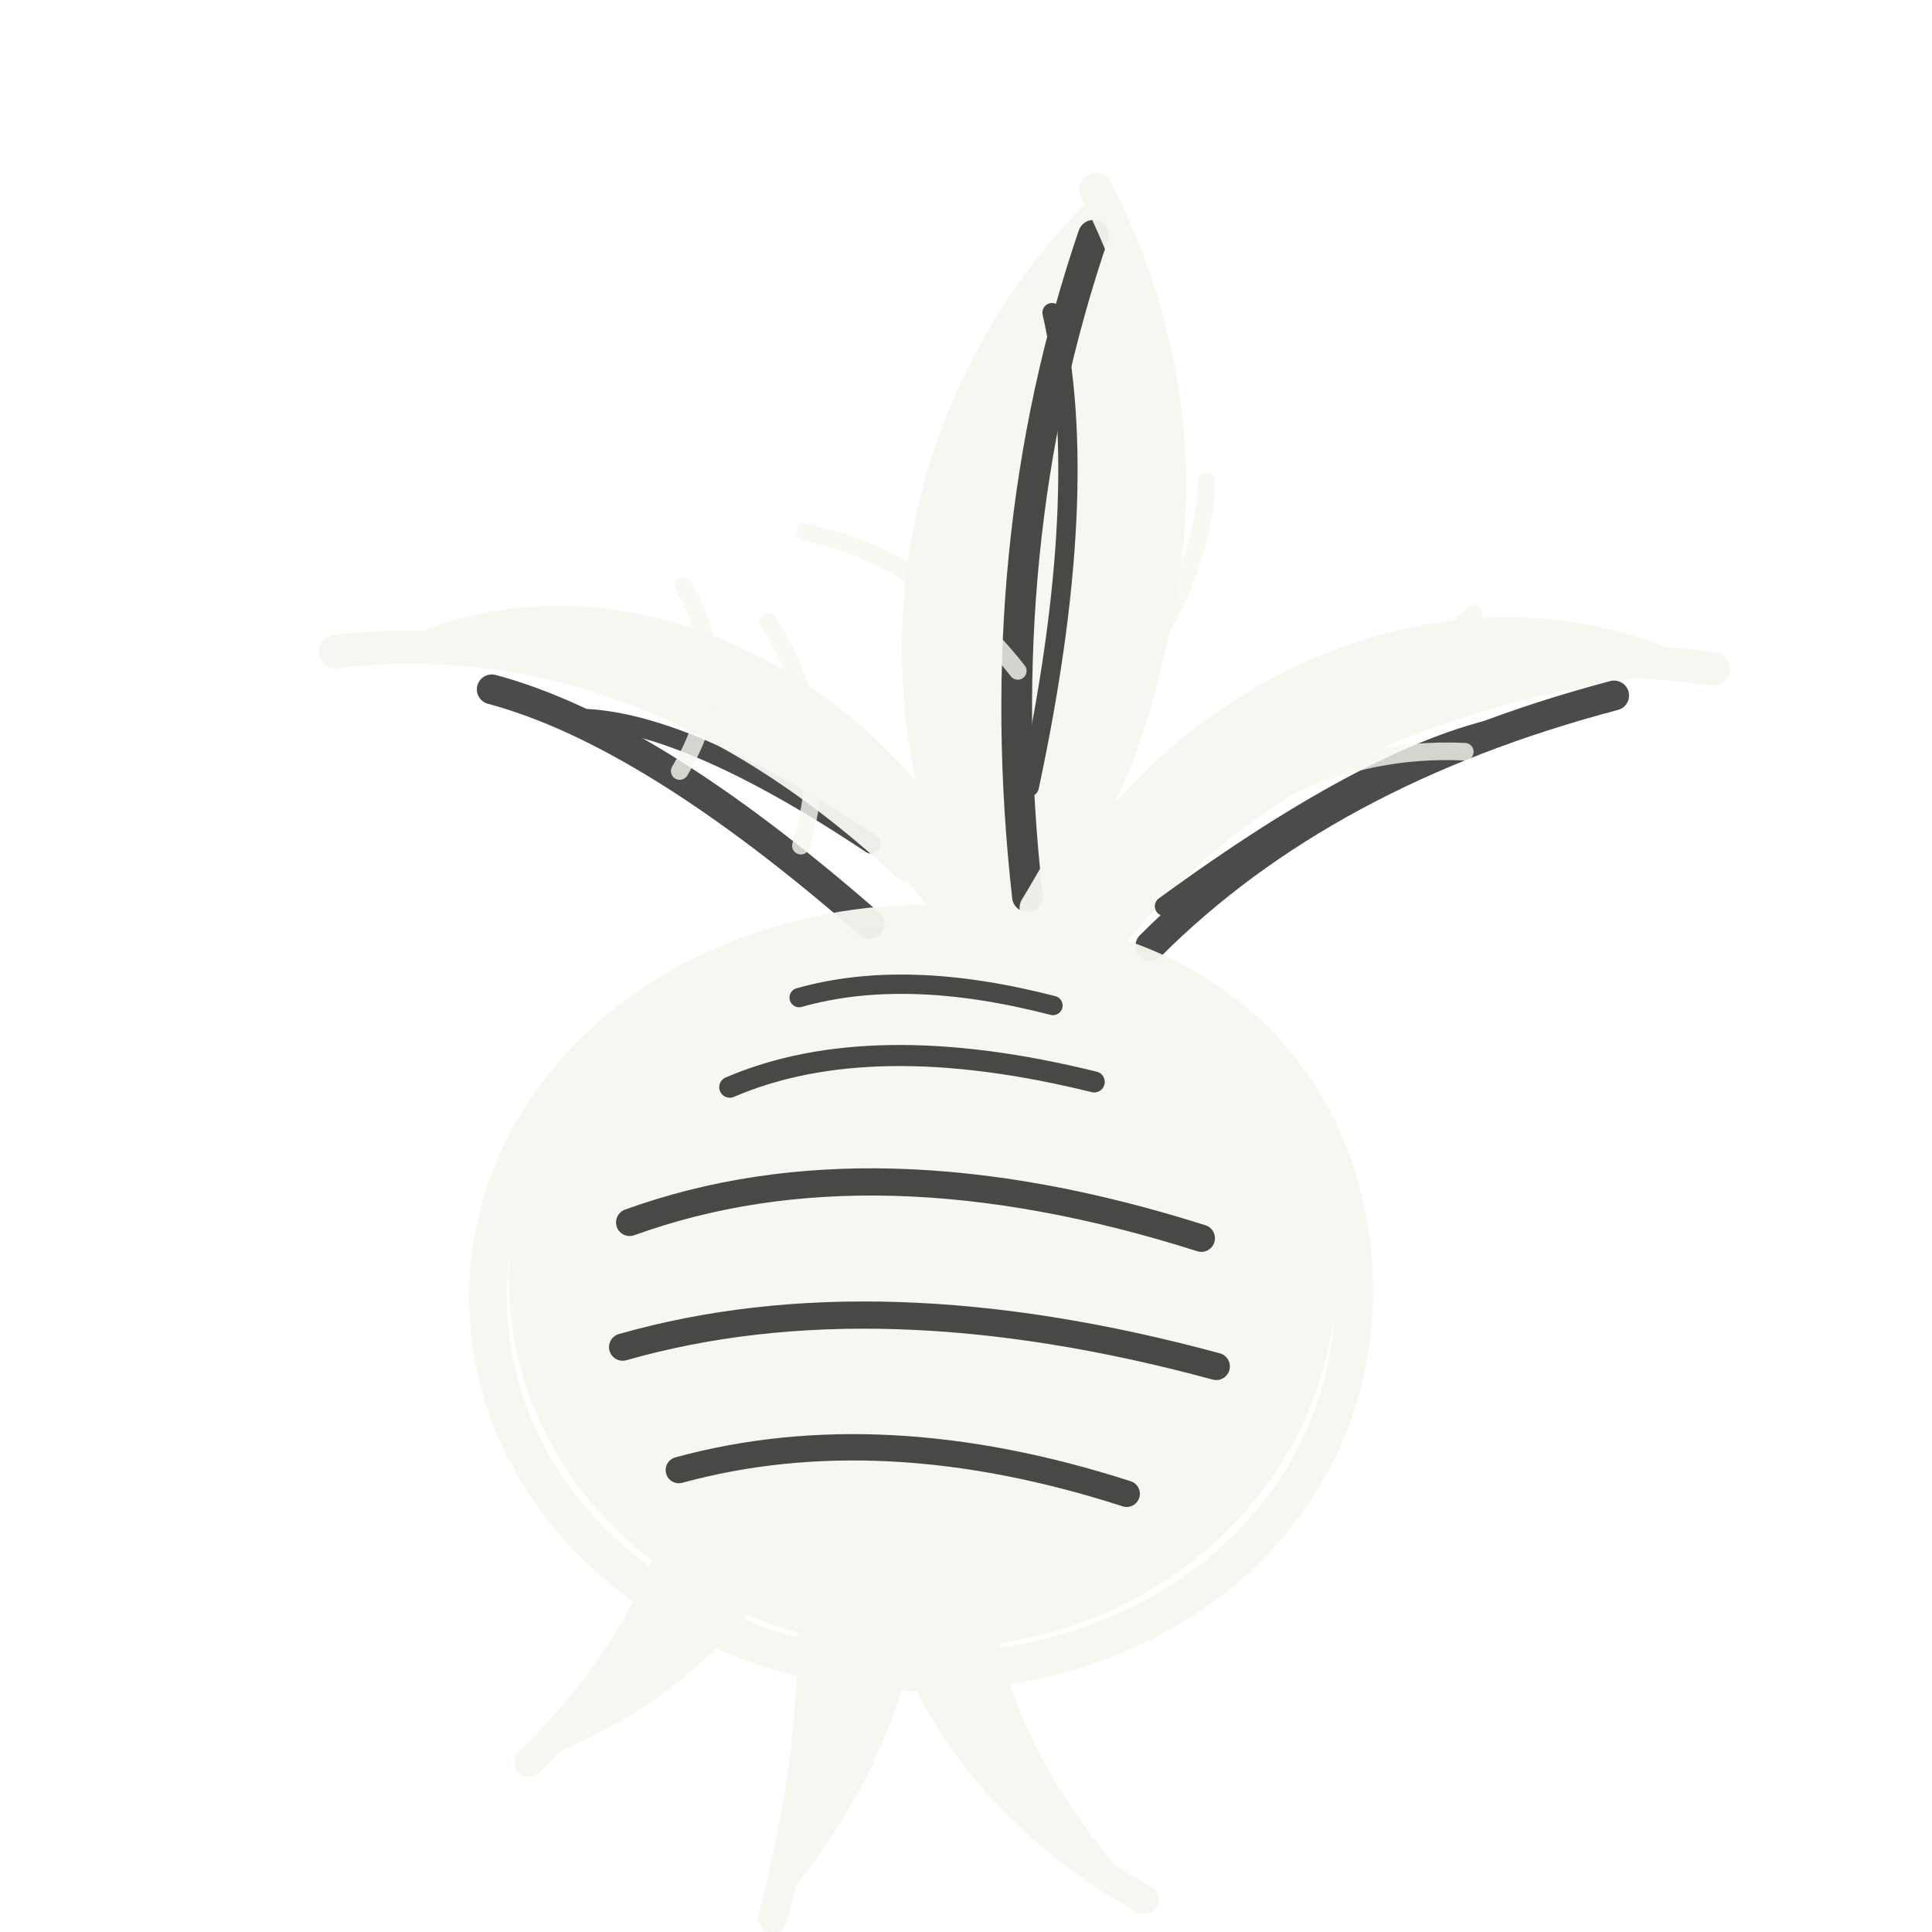
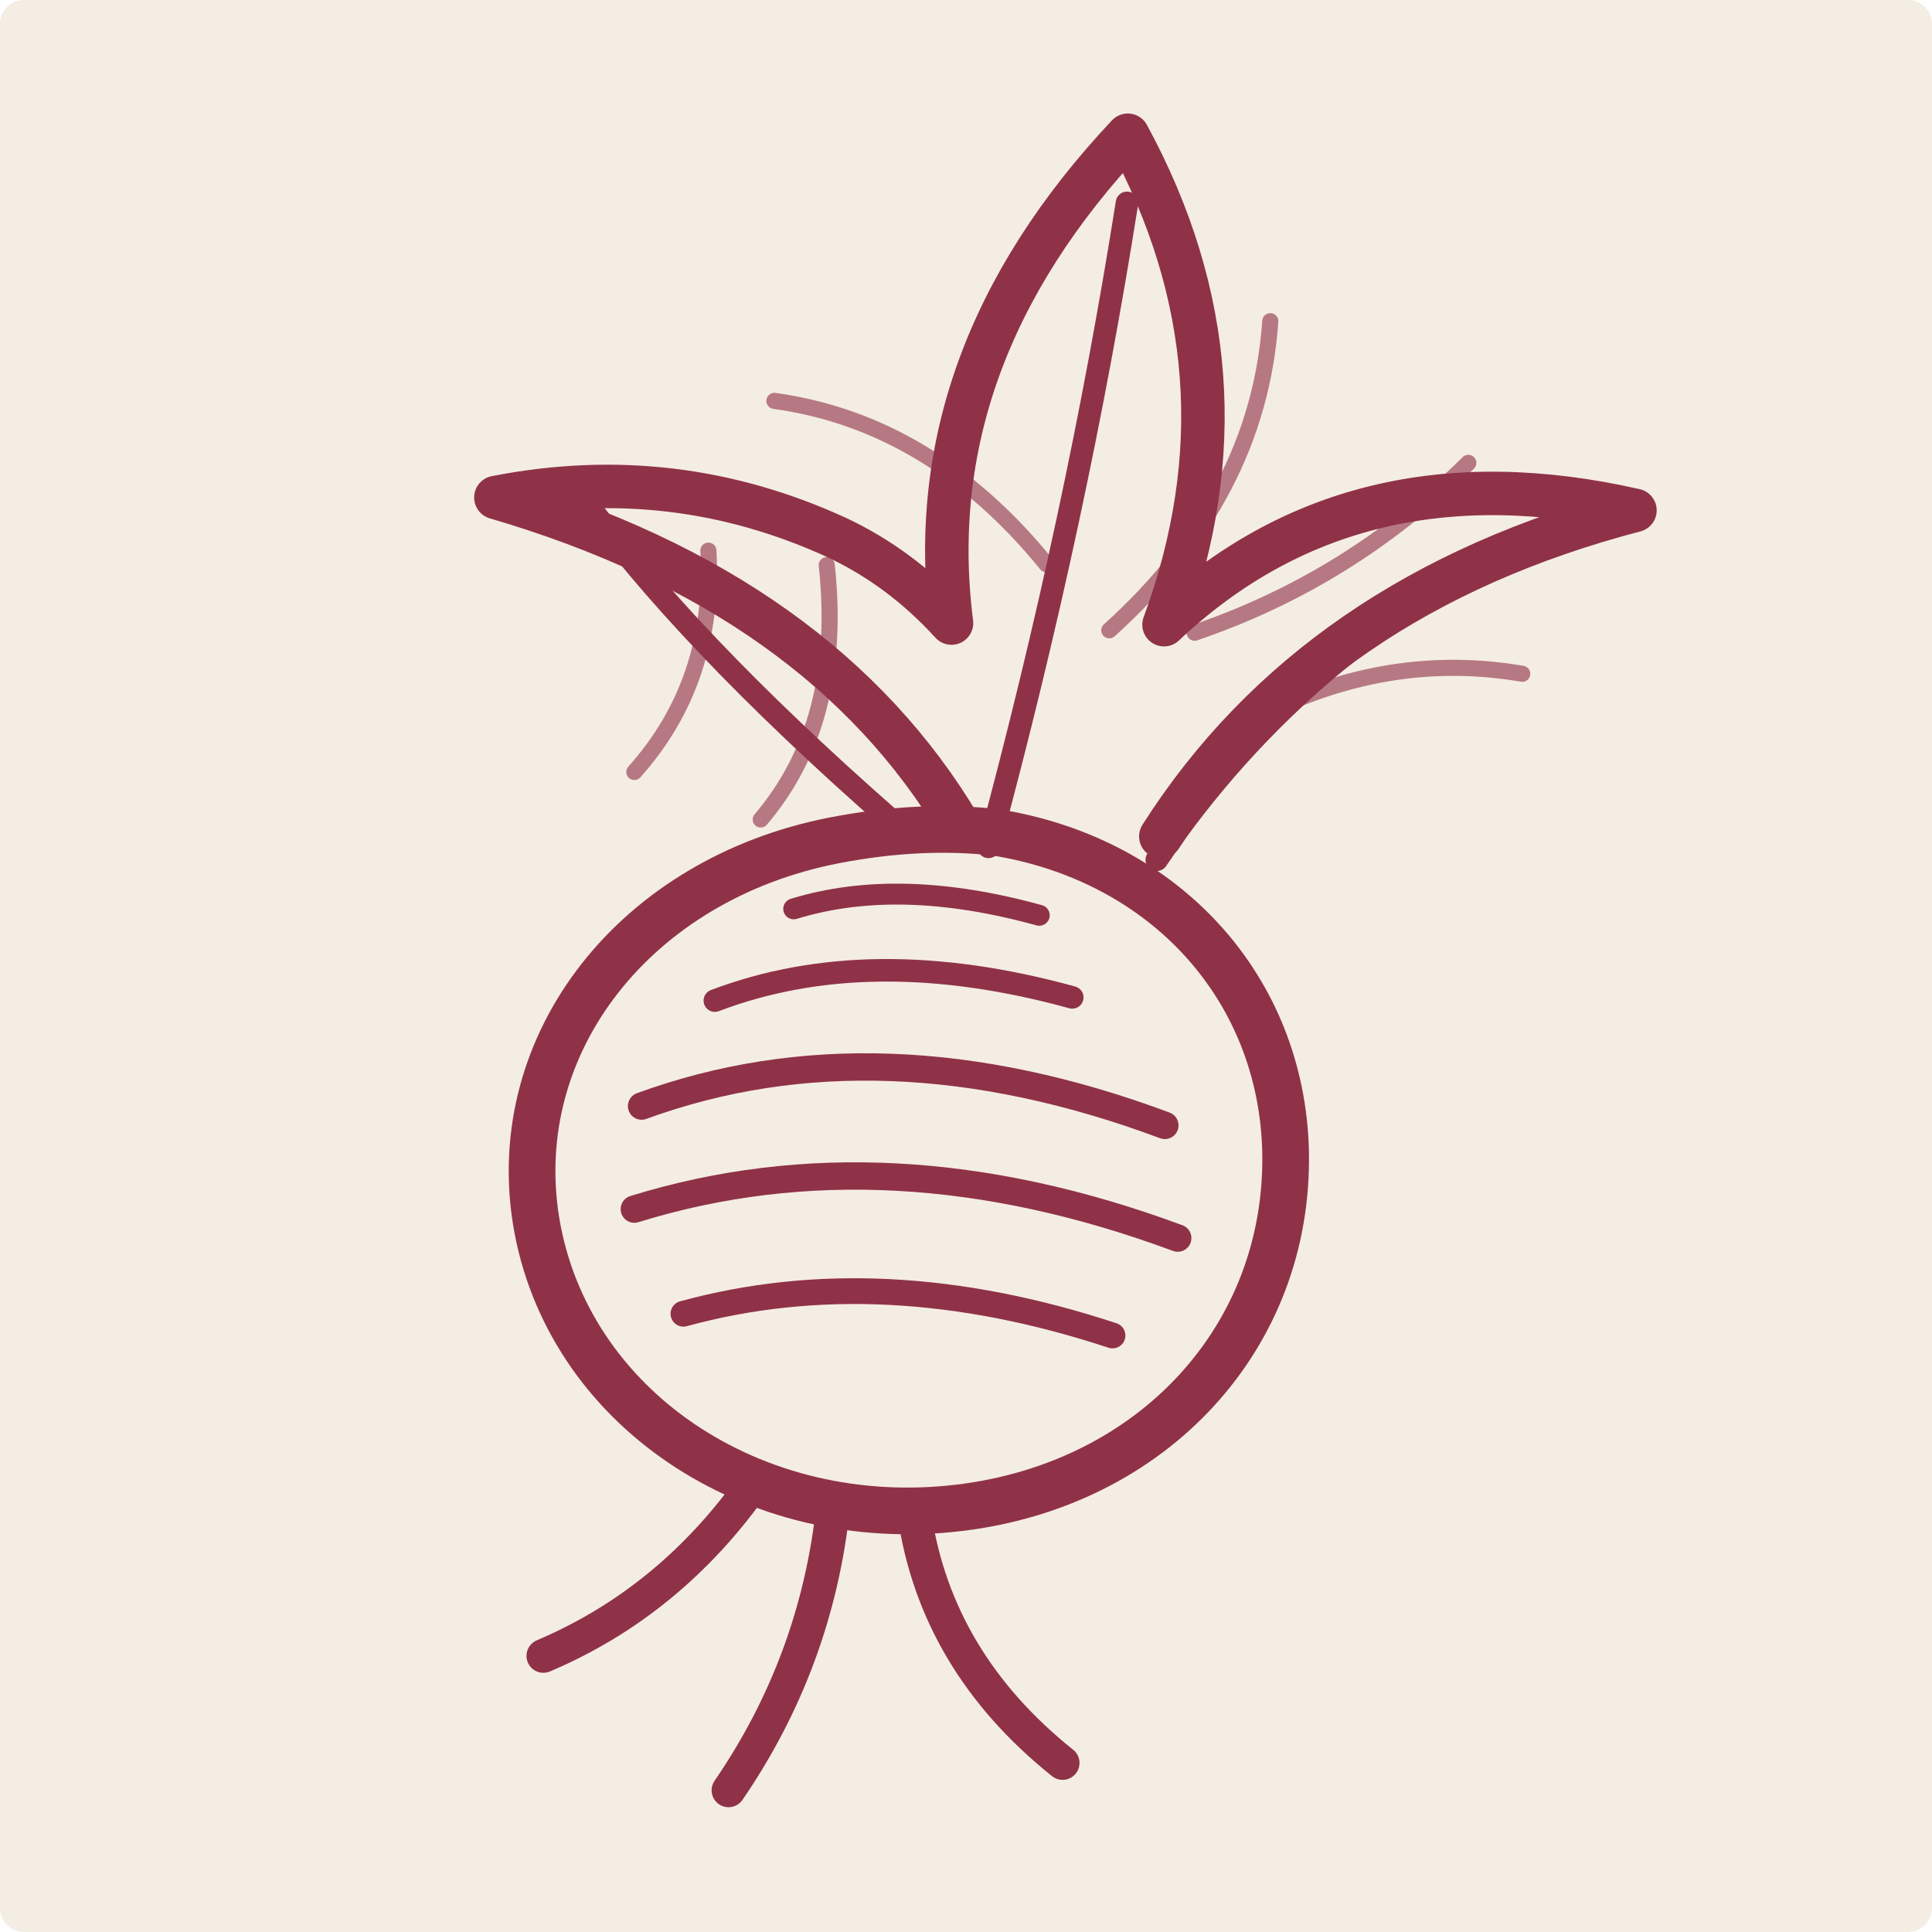
- <svg xmlns="http://www.w3.org/2000/svg" width="220" height="220" viewBox="0 0 220 220" fill="none">
-   <g fill="#F8F6F0">
-     <path d="M106.7 104.8c-12.9-18.9-34.1-29.1-63.5-30.5 18.2-10.7 44.3-5 61.1 14.7-5.2-24.6 2.5-49.7 20.7-67.2 11.6 21.2 12.3 47.1 2 69.6 18.3-20.7 46.8-27 67.9-15.2-31.8 2.9-54.6 14.1-68.6 33.8-6.5-4.3-13-6-19.6-5.2Z" />
-     <path d="M116.8 106.4c17.8 1 32 13.6 34.9 31.4 3.7 22.4-11.1 43.4-34.5 48.7-25.8 5.8-51.7-7.7-57.9-30.7-6-22.5 8.5-44.2 33.4-49.1 8.5-1.7 16.5-1.8 24.1-.3Z" />
-     <path d="M104.5 184.7c-2 11.9-7.6 23.2-17 33.7 3.1-12.1 4.6-23.3 4.5-33.5 3.9.8 8.1.8 12.5-.2Z" />
-     <path d="M113.5 185.1c1.3 9.8 6.9 20.2 16.8 31.2-13.2-7.2-22.4-17.6-27.7-31.1 3.6.5 7.2.5 10.9-.1Z" />
-     <path d="M87 181.5c-7.1 9.2-16 15.6-26.8 19.2 8.1-7.9 13.6-16.5 16.6-25.7 2.8 2.6 6.2 4.8 10.2 6.5Z" />
+ <svg xmlns="http://www.w3.org/2000/svg" width="240" height="240" viewBox="0 0 240 240" fill="none">
+   <rect width="240" height="240" rx="3" fill="#F4EDE3" />
+   <g stroke="#8F3248" stroke-linecap="round" stroke-linejoin="round">
+     <path d="M119.3 102.8C107.8 83.4 88.6 69.7 61.6 61.8C76.4 58.9 90.5 60.6 104 66.8C109.3 69.3 114 72.8 118.2 77.4C115.4 55.5 122.7 35.3 140.1 16.8C150.8 36.5 152.3 56.7 144.6 77.6C160.3 62.8 179.8 58.1 203.1 63.4C176.7 70.3 157 83.8 144.2 103.9" stroke-width="5.4" />
+     <path d="M123.7 103.4C144.8 106.8 159.2 122.8 159.7 143C160.2 166 143.3 184.4 119.2 187.3C93.5 190.4 70.4 174.8 66.6 151.7C63 129.5 79 109.2 103.6 104.4C110.8 103 117.5 102.7 123.7 103.4Z" stroke-width="5.8" />
+     <path d="M103.5 187.2C102.1 200.2 97.7 211.9 90.5 222.4" stroke-width="4.2" />
+     <path d="M113.6 188.2C115.4 200.3 121.5 210.6 132 219" stroke-width="4.2" />
+     <path d="M93.7 184.2C86.8 194 78.1 201.2 67.5 205.7" stroke-width="4.2" />
+     <path d="M79.7 137.4C99.4 130.2 121.1 131 144.7 139.8" stroke-width="3.4" />
+     <path d="M78.8 150.2C99.8 143.7 122.3 144.9 146.3 153.8" stroke-width="3.4" />
+     <path d="M84.9 163.2C101.3 158.7 119.1 159.6 138.2 165.9" stroke-width="3.2" />
+     <path d="M88.8 124.3C101.7 119.4 116.5 119.3 133.2 123.9" stroke-width="2.8" />
+     <path d="M98.6 112.9C107.4 110.2 117.5 110.5 129.1 113.7" stroke-width="2.6" />
+     <path d="M73.8 63.7C82.8 75.7 96.1 89.3 113.6 104.4" stroke-width="2.8" />
+     <path d="M140 25.2C135.9 51.1 130.2 77.8 122.8 105.2" stroke-width="2.8" />
+     <path d="M192.3 65.7C172.1 75.1 155.9 88.8 143.7 106.8" stroke-width="2.8" />
  </g>
-   <g stroke="#070605" stroke-linecap="round" opacity=".72">
-     <path d="M56 78.5c12 3.2 26.3 12.1 43 26.7" stroke-width="3.4" />
-     <path d="M124.5 26.8c-8 23.5-10.5 48.6-7.5 75.3" stroke-width="3.5" />
-     <path d="M183.8 79.2c-22 5.8-39.6 15.3-52.8 28.5" stroke-width="3.4" />
-     <path d="M65.4 81.8c8.1-.1 19.4 4.7 33.8 14.3" stroke-width="2.2" />
-     <path d="M119.8 35.6c3.1 13.6 2.2 31.6-2.6 54" stroke-width="2.2" />
-     <path d="M172.3 82.5c-10.1 1.8-23.3 8.7-39.7 20.7" stroke-width="2.2" />
-     <path d="M71.7 139.2c18.5-6.7 40.2-6.1 65.1 1.8" stroke-width="3.1" />
-     <path d="M70.9 153.4c19.3-5.5 41.8-4.8 67.6 2.2" stroke-width="3.1" />
-     <path d="M77.3 167.4c15.4-4.2 32.4-3.3 51 2.7" stroke-width="3" />
-     <path d="M83.1 123.8c10.7-4.6 24.5-4.8 41.5-.6" stroke-width="2.4" />
-     <path d="M91 113.6c8.1-2.3 17.7-2 28.9.9" stroke-width="2.2" />
-   </g>
-   <g stroke="#F8F6F0" stroke-linecap="round" opacity=".95">
-     <path d="M38.2 74.2c23.1-2.7 44.9 5.4 65.2 24.3" stroke-width="3.8" />
-     <path d="M124.8 21.6c13.1 25.7 10.8 52.9-6.8 81.8" stroke-width="3.8" />
-     <path d="M195.1 76.2c-26.8-4.1-49.5 5.3-68.1 28.3" stroke-width="3.8" />
-     <path d="M116.5 106.8c22.3 2 37.5 18 37.7 39.8.2 23.1-17.8 41.2-43.6 43.6-27 2.5-51.1-13.7-54.6-36.8-3.3-22.2 12.9-42.3 38.5-47.2 7.9-1.5 15.2-1.3 22 .6Z" stroke-width="4.3" />
-     <path d="M92.5 185.1c.1 10.3-1.4 21.4-4.5 33.3" stroke-width="3.3" />
-     <path d="M103 185.6c5.1 13.2 14.2 23.4 27.3 30.7" stroke-width="3.3" />
-     <path d="M76.9 175.2c-3 9.1-8.6 17.6-16.7 25.5" stroke-width="3.3" />
-   </g>
-   <g stroke="#F8F6F0" stroke-linecap="round" opacity=".8">
-     <path d="M77.4 87.8c4.3-7.2 4.5-14.2.4-21.1" stroke-width="2" />
-     <path d="M91.2 96.3c2.7-8.7 1.5-17.2-3.7-25.5" stroke-width="2" />
-     <path d="M115.9 76.4c-6.7-8.5-14.8-13.8-24.2-15.8" stroke-width="2" />
-     <path d="M124.1 82.5c8.5-9.2 12.9-18.4 13.3-27.7" stroke-width="2" />
-     <path d="M136.4 96.2c9.3-7.6 19.4-11.1 30.4-10.6" stroke-width="2" />
-     <path d="M142 86.4c9.4-3.4 18-8.9 25.8-16.5" stroke-width="2" />
+   <g stroke="#8F3248" stroke-linecap="round" opacity=".62">
+     <path d="M88 68.4C88.6 79.3 85.5 88.4 78.8 95.9" stroke-width="2" />
+     <path d="M102.7 70.2C104.1 83.2 101.4 93.7 94.5 101.8" stroke-width="2" />
+     <path d="M130 70.1C120.5 58.4 109.2 51.6 96.2 49.8" stroke-width="2" />
+     <path d="M137.8 78.3C150.1 67.2 156.8 54.4 157.8 39.9" stroke-width="2" />
+     <path d="M151.3 91.9C163.7 84.2 176.3 81.5 189.1 83.7" stroke-width="2" />
+     <path d="M148.4 78.6C161.3 74.2 172.6 67.2 182.4 57.5" stroke-width="2" />
  </g>
</svg>
